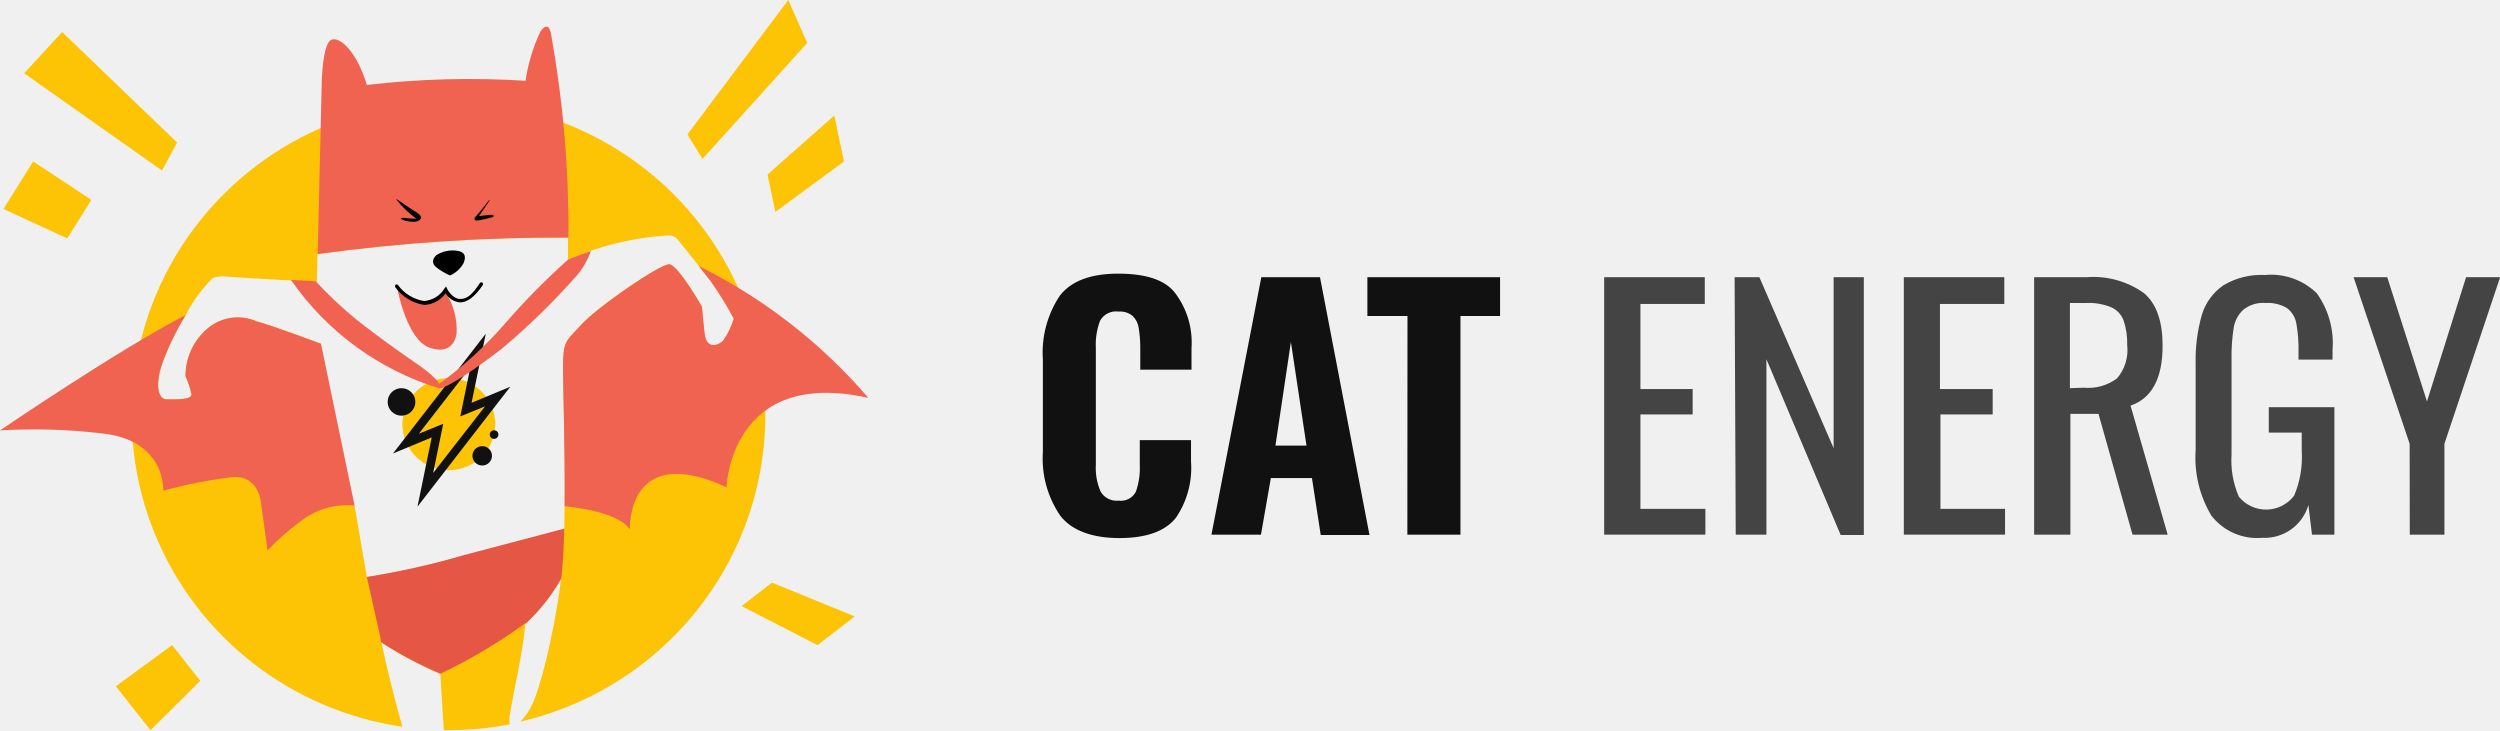
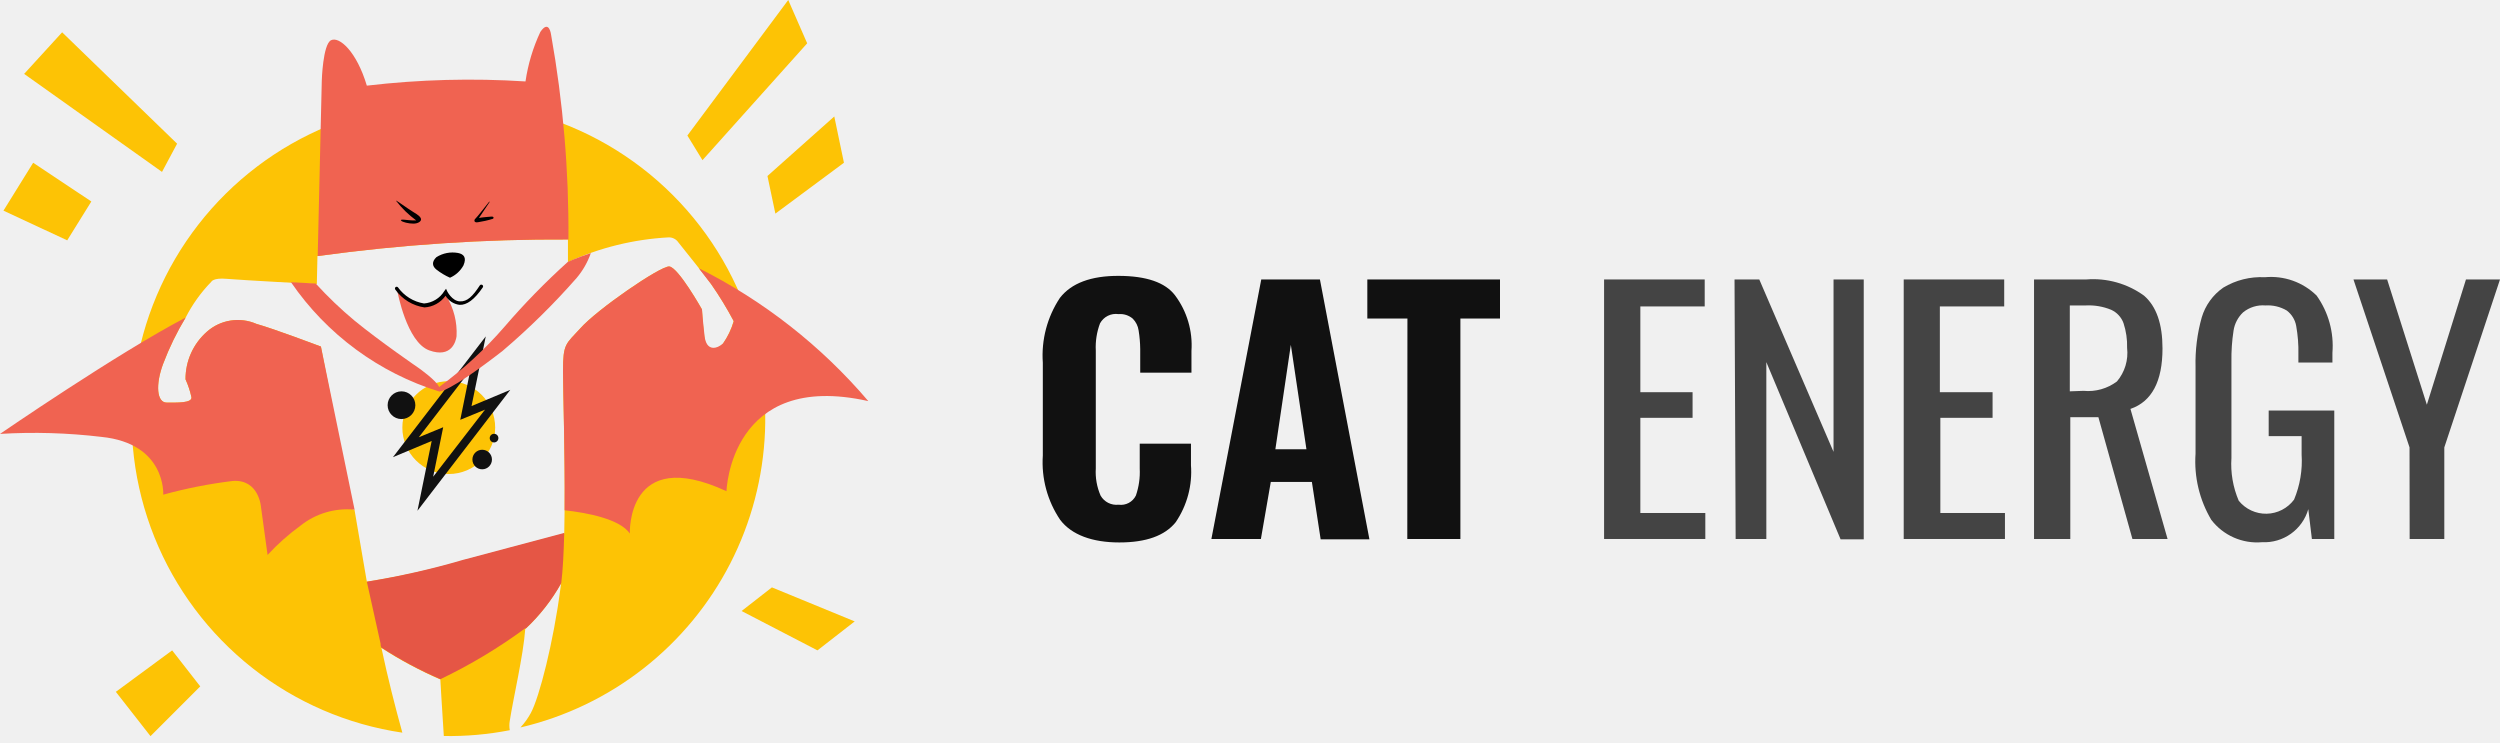
- <svg xmlns="http://www.w3.org/2000/svg" width="202" height="59" viewBox="0 0 202 59" fill="none">
+ <svg xmlns="http://www.w3.org/2000/svg" width="202" height="60" viewBox="0 0 202 60" fill="none">
  <g clip-path="url(#clip0)">
-     <path d="M59.883 23.806C58.158 19.709 55.382 16.132 51.83 13.431C48.278 10.729 44.074 8.999 39.637 8.411C35.201 7.823 30.686 8.399 26.544 10.081C22.402 11.763 18.776 14.492 16.029 17.997C13.281 21.502 11.508 25.66 10.885 30.056C10.262 34.453 10.812 38.934 12.479 43.054C14.147 47.175 16.874 50.789 20.389 53.538C23.903 56.287 28.083 58.075 32.511 58.722C31.931 56.649 31.341 54.358 30.821 51.928C32.334 52.901 33.926 53.747 35.581 54.457C35.581 54.457 35.701 56.599 35.861 58.99C37.65 59.021 39.436 58.864 41.192 58.524C41.146 58.275 41.146 58.019 41.192 57.77C41.482 55.915 42.282 52.572 42.442 50.42C43.595 49.35 44.573 48.108 45.342 46.74L45.282 47.176C44.732 51.402 43.582 55.915 42.882 57.165C42.655 57.579 42.376 57.962 42.052 58.306C45.672 57.463 49.064 55.85 51.992 53.578C54.921 51.306 57.317 48.429 59.013 45.147C60.709 41.865 61.666 38.257 61.816 34.572C61.966 30.887 61.306 27.213 59.883 23.806ZM58.412 27.566C57.972 27.992 57.062 28.28 56.912 26.99C56.762 25.701 56.722 24.798 56.722 24.798C56.722 24.798 54.792 21.396 54.072 21.356C53.352 21.317 48.242 24.798 46.892 26.316C45.722 27.596 45.492 27.506 45.492 29.758C45.492 31.454 45.712 37.862 45.592 42.762L37.441 44.915C34.88 45.644 32.274 46.214 29.641 46.621L28.641 40.838H28.501L25.931 27.774C25.931 27.774 22.121 26.346 20.721 25.959C20.063 25.674 19.337 25.581 18.628 25.692C17.92 25.802 17.258 26.112 16.72 26.584C16.172 27.06 15.734 27.647 15.436 28.306C15.137 28.965 14.985 29.68 14.99 30.403C15.202 30.864 15.363 31.346 15.47 31.841C15.52 32.317 14.27 32.267 13.47 32.267C12.67 32.267 12.55 30.839 13.18 29.163C13.672 27.874 14.281 26.632 15 25.453C15.541 24.4 16.239 23.433 17.07 22.586C17.07 22.586 17.21 22.249 18.32 22.348C19.43 22.447 25.601 22.775 25.601 22.775L25.651 20.523C32.358 19.605 39.122 19.16 45.892 19.194C45.892 19.799 45.892 20.404 45.892 21.009C48.456 19.848 51.218 19.175 54.032 19.025C54.183 19.021 54.332 19.055 54.466 19.122C54.601 19.19 54.716 19.289 54.802 19.412C55.142 19.839 57.212 22.388 57.452 22.755C58.125 23.708 58.736 24.702 59.282 25.731C59.095 26.382 58.801 26.999 58.412 27.556V27.566Z" fill="#FDC305" />
-     <path d="M56.463 21.495C56.933 22.09 57.343 22.616 57.463 22.775C58.135 23.728 58.746 24.721 59.293 25.75C59.103 26.381 58.812 26.977 58.433 27.516C57.993 27.943 57.083 28.23 56.933 26.941C56.783 25.651 56.723 24.798 56.723 24.798C56.723 24.798 54.793 21.396 54.073 21.356C53.353 21.317 48.242 24.798 46.892 26.316C45.722 27.596 45.492 27.506 45.492 29.758C45.492 31.246 45.662 36.354 45.622 40.897C47.432 41.096 50.093 41.592 50.893 42.762C50.893 42.762 50.603 35.64 58.703 39.37C58.703 39.37 58.983 29.659 70.163 32.148C66.363 27.722 61.703 24.099 56.463 21.495Z" fill="#F06351" />
-     <path d="M45.932 19.194C45.973 13.697 45.504 8.209 44.532 2.797C44.532 2.797 44.382 1.508 43.662 2.559C43.068 3.816 42.664 5.153 42.462 6.527C38.187 6.255 33.896 6.368 29.642 6.864C28.821 4.136 27.421 2.896 26.751 3.224C26.081 3.551 26.001 6.477 26.001 6.477L25.671 20.523C32.385 19.604 39.155 19.159 45.932 19.194Z" fill="#F06351" />
-     <path d="M45.352 46.74C45.481 45.678 45.551 44.27 45.592 42.712L37.441 44.865C34.881 45.611 32.276 46.197 29.642 46.621L30.752 51.58C30.752 51.69 30.752 51.799 30.822 51.908C32.334 52.881 33.926 53.727 35.581 54.437C38 53.29 40.304 51.919 42.462 50.34V50.4C43.61 49.335 44.584 48.1 45.352 46.74Z" fill="#E55645" />
-     <path d="M32.002 16.089C31.952 15.99 33.002 16.764 33.412 17.002C33.822 17.24 34.022 17.418 34.022 17.587C34.022 17.756 33.762 17.924 33.402 17.924C33.042 17.924 32.482 17.805 32.402 17.666C32.322 17.527 33.002 17.666 33.342 17.666H33.632C33.016 17.22 32.467 16.689 32.002 16.089Z" fill="black" />
-     <path d="M39.502 16.198C39.502 16.198 38.502 17.468 38.412 17.527C38.322 17.587 38.242 17.865 38.602 17.815C39.015 17.754 39.423 17.661 39.822 17.537C39.932 17.478 39.892 17.339 39.702 17.359C39.512 17.379 39.022 17.408 38.702 17.468L39.552 16.208C39.552 16.208 39.582 16.089 39.502 16.198Z" fill="black" />
-     <path d="M36.362 22.259C36.825 22.056 37.208 21.708 37.452 21.267C37.732 20.612 37.452 20.364 37.012 20.275C36.406 20.166 35.782 20.286 35.262 20.612C34.872 20.979 34.922 21.336 35.262 21.604C35.599 21.867 35.969 22.087 36.362 22.259Z" fill="black" />
-     <path d="M36.002 23.509C35.887 23.734 35.731 23.936 35.542 24.104C35.257 24.331 34.907 24.463 34.542 24.481C33.991 24.534 33.441 24.378 33.002 24.044C32.8 23.927 32.621 23.776 32.472 23.598C32.371 23.49 32.249 23.405 32.112 23.35C32.112 23.35 32.862 27.427 34.682 28.081C36.502 28.736 36.842 27.328 36.892 26.951C36.953 25.822 36.667 24.701 36.072 23.737C36.072 23.439 36.052 23.638 36.002 23.509Z" fill="#F06351" />
-     <path d="M34.301 24.64C33.834 24.573 33.384 24.413 32.98 24.169C32.576 23.925 32.226 23.603 31.951 23.221C31.927 23.194 31.913 23.159 31.913 23.122C31.913 23.085 31.927 23.05 31.951 23.023C31.965 23.009 31.98 22.999 31.997 22.992C32.014 22.985 32.033 22.981 32.051 22.981C32.07 22.981 32.089 22.985 32.106 22.992C32.123 22.999 32.139 23.009 32.151 23.023C32.399 23.367 32.713 23.659 33.075 23.882C33.437 24.105 33.841 24.255 34.261 24.322C34.594 24.297 34.917 24.194 35.202 24.022C35.487 23.849 35.727 23.612 35.901 23.33L36.041 23.142L36.142 23.36C36.142 23.36 36.522 24.114 37.142 24.154C37.761 24.193 38.202 23.737 38.772 22.874C38.793 22.842 38.826 22.82 38.863 22.813C38.901 22.805 38.94 22.813 38.971 22.834C39.003 22.855 39.025 22.888 39.033 22.925C39.04 22.962 39.033 23.001 39.011 23.033C38.345 24.005 37.715 24.471 37.121 24.431C36.892 24.401 36.673 24.32 36.479 24.195C36.285 24.07 36.122 23.903 36.002 23.707C35.806 23.978 35.552 24.202 35.258 24.364C34.964 24.525 34.637 24.619 34.301 24.64Z" fill="black" />
-     <path d="M36.262 37.991C38.333 37.991 40.012 36.325 40.012 34.271C40.012 32.217 38.333 30.552 36.262 30.552C34.191 30.552 32.512 32.217 32.512 34.271C32.512 36.325 34.191 37.991 36.262 37.991Z" fill="#FDC305" />
-     <path d="M41.232 31.246L38.102 32.545L39.252 26.961L31.752 36.642L34.882 35.342L33.732 40.937L41.232 31.246ZM33.842 35.045L38.002 29.678L37.192 33.646L39.192 32.833L35.002 38.209L35.812 34.241L33.842 35.045Z" fill="#111111" />
-     <path d="M32.441 33.587C33.06 33.587 33.562 33.089 33.562 32.476C33.562 31.862 33.06 31.365 32.441 31.365C31.823 31.365 31.322 31.862 31.322 32.476C31.322 33.089 31.823 33.587 32.441 33.587Z" fill="#111111" />
-     <path d="M38.962 37.614C39.398 37.614 39.752 37.263 39.752 36.83C39.752 36.398 39.398 36.047 38.962 36.047C38.526 36.047 38.172 36.398 38.172 36.83C38.172 37.263 38.526 37.614 38.962 37.614Z" fill="#111111" />
-     <path d="M39.922 35.462C40.115 35.462 40.272 35.306 40.272 35.114C40.272 34.923 40.115 34.767 39.922 34.767C39.729 34.767 39.572 34.923 39.572 35.114C39.572 35.306 39.729 35.462 39.922 35.462Z" fill="#111111" />
-     <path d="M45.882 20.989C44.077 22.603 42.377 24.329 40.792 26.157C39.213 27.972 37.432 29.602 35.482 31.018C35.262 30.492 33.852 29.51 33.852 29.51C33.852 29.51 30.712 27.377 28.651 25.701C27.538 24.781 26.489 23.787 25.511 22.725L23.511 22.616C26.398 26.799 30.628 29.89 35.512 31.385C36.372 31.246 38.792 29.53 40.602 28.131C42.743 26.325 44.749 24.365 46.602 22.269C47.1 21.682 47.487 21.009 47.742 20.285C46.602 20.662 45.882 20.989 45.882 20.989Z" fill="#F06351" />
-     <path d="M65.223 3.472L56.763 12.836L55.543 10.862L63.693 0L65.223 3.472Z" fill="#FDC305" />
-     <path d="M62.653 17.121L68.193 13.044L67.413 9.334L62.013 14.105L62.653 17.121Z" fill="#FDC305" />
-     <path d="M59.923 48.972L66.053 52.126L69.063 49.805L62.373 47.077L59.923 48.972Z" fill="#FDC305" />
-     <path d="M1.95 5.922L5.02 2.589L14.31 11.516L13.09 13.778L1.95 5.922Z" fill="#FDC305" />
-     <path d="M7.38 16.149L2.68 13.044L0.28 16.883L5.43 19.263L7.38 16.149Z" fill="#FDC305" />
-     <path d="M13.91 52.126L9.36 55.449L12.16 59L16.18 55.012L13.91 52.126Z" fill="#FDC305" />
-     <path d="M25.931 27.774C25.931 27.774 22.121 26.346 20.721 25.959C20.064 25.674 19.338 25.581 18.629 25.692C17.92 25.802 17.258 26.112 16.721 26.584C16.173 27.06 15.735 27.647 15.436 28.306C15.137 28.965 14.986 29.68 14.991 30.403C15.202 30.864 15.363 31.346 15.471 31.841C15.521 32.317 14.271 32.267 13.471 32.267C12.671 32.267 12.551 30.839 13.181 29.163C13.672 27.874 14.281 26.632 15.001 25.453C9.55 28.27 0 34.777 0 34.777C2.732 34.614 5.473 34.693 8.19 35.015C13.441 35.541 13.191 39.648 13.191 39.648C15.037 39.142 16.919 38.775 18.821 38.546C20.941 38.408 21.091 40.649 21.091 40.649L21.621 44.478C22.426 43.614 23.313 42.831 24.271 42.137C25.506 41.157 27.078 40.694 28.651 40.848L25.931 27.774Z" fill="#F06351" />
-     <path d="M85.664 41.661C84.634 40.147 84.141 38.336 84.264 36.513V29.073C84.134 27.237 84.619 25.41 85.644 23.876C86.571 22.692 88.154 22.104 90.394 22.11C92.634 22.117 94.151 22.636 94.944 23.667C95.912 24.946 96.384 26.526 96.274 28.121V29.867H92.134V27.972C92.129 27.474 92.085 26.977 92.004 26.485C91.954 26.128 91.789 25.798 91.534 25.542C91.377 25.408 91.194 25.307 90.996 25.244C90.799 25.181 90.591 25.157 90.384 25.175C90.087 25.131 89.784 25.179 89.516 25.312C89.247 25.445 89.027 25.657 88.884 25.919C88.621 26.616 88.505 27.358 88.544 28.101V37.544C88.499 38.292 88.632 39.04 88.934 39.727C89.079 39.974 89.293 40.175 89.55 40.304C89.808 40.432 90.098 40.483 90.384 40.451C90.666 40.49 90.953 40.441 91.204 40.309C91.456 40.177 91.659 39.97 91.784 39.717C92.026 39.019 92.131 38.282 92.094 37.544V35.561H96.234V37.277C96.356 38.895 95.923 40.507 95.004 41.849C94.124 42.941 92.604 43.476 90.444 43.476C88.284 43.476 86.594 42.881 85.664 41.661Z" fill="#111111" />
-     <path d="M101.915 22.398H106.655L110.655 43.228H106.715L106.005 38.626H102.685L101.885 43.199H97.885L101.915 22.398ZM105.565 36.007L104.305 27.635L103.055 36.007H105.565Z" fill="#111111" />
-     <path d="M113.725 25.532H110.485V22.398H121.205V25.532H118.005V43.199H113.715L113.725 25.532Z" fill="#111111" />
-     <path d="M129.616 22.398H137.746V24.56H132.546V31.434H136.766V33.487H132.546V41.115H137.796V43.199H129.616V22.398Z" fill="#444444" />
-     <path d="M140.157 22.398H142.157L148.157 36.215V22.398H150.597V43.228H148.727L142.727 29.024V43.199H140.247L140.157 22.398Z" fill="#444444" />
-     <path d="M153.828 22.398H161.948V24.56H156.748V31.434H161.008V33.487H156.788V41.115H162.008V43.199H153.828V22.398Z" fill="#444444" />
-     <path d="M164.358 22.398H168.578C170.241 22.265 171.897 22.726 173.248 23.697C174.248 24.56 174.738 25.969 174.738 27.923C174.738 30.568 173.875 32.185 172.148 32.773L175.148 43.199H172.308L169.558 33.438H167.288V43.199H164.358V22.398ZM168.358 31.325C169.322 31.418 170.285 31.149 171.058 30.571C171.372 30.202 171.607 29.774 171.748 29.311C171.889 28.849 171.933 28.363 171.878 27.883C171.898 27.21 171.8 26.539 171.588 25.899C171.502 25.663 171.369 25.447 171.198 25.263C171.026 25.079 170.819 24.931 170.588 24.828C169.939 24.564 169.239 24.445 168.538 24.481H167.248V31.365L168.358 31.325Z" fill="#444444" />
-     <path d="M178.679 41.661C177.723 40.061 177.28 38.21 177.409 36.354V29.411C177.374 28.071 177.543 26.733 177.909 25.443C178.198 24.473 178.811 23.63 179.649 23.052C180.66 22.448 181.83 22.158 183.009 22.219C183.771 22.147 184.54 22.241 185.262 22.495C185.984 22.749 186.642 23.155 187.189 23.687C188.148 25.02 188.602 26.647 188.469 28.28V29.054H185.719V28.409C185.738 27.638 185.677 26.867 185.539 26.108C185.448 25.621 185.177 25.186 184.779 24.887C184.26 24.584 183.66 24.442 183.059 24.481C182.406 24.425 181.756 24.625 181.249 25.036C180.834 25.427 180.563 25.944 180.479 26.504C180.352 27.322 180.295 28.148 180.309 28.974V36.701C180.229 37.876 180.432 39.052 180.899 40.133C181.17 40.466 181.515 40.733 181.906 40.913C182.297 41.094 182.725 41.183 183.156 41.174C183.587 41.166 184.011 41.059 184.394 40.864C184.778 40.668 185.111 40.387 185.369 40.044C185.851 38.9 186.059 37.661 185.979 36.424V34.956H183.319V32.902H188.619V43.199H186.809L186.519 40.808C186.29 41.602 185.796 42.296 185.119 42.777C184.442 43.258 183.621 43.497 182.789 43.456C182.007 43.525 181.22 43.396 180.501 43.082C179.783 42.768 179.156 42.279 178.679 41.661Z" fill="#444444" />
-     <path d="M194.699 35.858L190.169 22.398H192.889L196.099 32.436L199.259 22.398H202.009L197.509 35.858V43.199H194.709L194.699 35.858Z" fill="#444444" />
+     <path d="M59.88 24C58.156 19.869 55.38 16.263 51.828 13.54C48.276 10.817 44.072 9.072 39.636 8.479C35.2 7.887 30.685 8.467 26.543 10.163C22.401 11.859 18.776 14.61 16.028 18.144C13.281 21.677 11.508 25.869 10.885 30.301C10.262 34.733 10.812 39.251 12.479 43.405C14.147 47.558 16.874 51.202 20.388 53.974C23.903 56.745 28.082 58.547 32.51 59.2C31.93 57.11 31.34 54.8 30.82 52.35C32.333 53.331 33.925 54.184 35.58 54.9C35.58 54.9 35.7 57.06 35.86 59.47C37.648 59.501 39.435 59.343 41.19 59C41.145 58.749 41.145 58.491 41.19 58.24C41.48 56.37 42.28 53 42.44 50.83C43.593 49.751 44.572 48.5 45.34 47.12L45.28 47.56C44.73 51.82 43.58 56.37 42.88 57.63C42.653 58.047 42.374 58.434 42.05 58.78C45.67 57.931 49.062 56.305 51.99 54.014C54.919 51.723 57.315 48.823 59.011 45.515C60.707 42.206 61.663 38.568 61.813 34.853C61.963 31.138 61.304 27.435 59.88 24ZM58.41 27.79C57.97 28.22 57.06 28.51 56.91 27.21C56.76 25.91 56.72 25 56.72 25C56.72 25 54.79 21.57 54.07 21.53C53.35 21.49 48.24 25 46.89 26.53C45.72 27.82 45.49 27.73 45.49 30C45.49 31.71 45.71 38.17 45.59 43.11L37.44 45.28C34.878 46.015 32.273 46.59 29.64 47L28.64 41.17H28.5L25.93 28C25.93 28 22.12 26.56 20.72 26.17C20.063 25.882 19.337 25.789 18.628 25.901C17.919 26.012 17.257 26.324 16.72 26.8C16.172 27.28 15.734 27.872 15.435 28.536C15.137 29.201 14.985 29.922 14.99 30.65C15.201 31.115 15.362 31.601 15.47 32.1C15.52 32.58 14.27 32.53 13.47 32.53C12.67 32.53 12.55 31.09 13.18 29.4C13.672 28.101 14.281 26.849 15 25.66C15.541 24.598 16.239 23.624 17.07 22.77C17.07 22.77 17.21 22.43 18.32 22.53C19.43 22.63 25.6 22.96 25.6 22.96L25.65 20.69C32.356 19.764 39.12 19.316 45.89 19.35C45.89 19.96 45.89 20.57 45.89 21.18C48.454 20.01 51.215 19.331 54.03 19.18C54.181 19.176 54.33 19.21 54.464 19.278C54.599 19.346 54.714 19.446 54.8 19.57C55.14 20 57.21 22.57 57.45 22.94C58.122 23.901 58.733 24.903 59.28 25.94C59.093 26.597 58.799 27.218 58.41 27.78V27.79Z" fill="#FDC305" />
+     <path d="M56.46 21.67C56.93 22.27 57.34 22.8 57.46 22.96C58.132 23.921 58.743 24.923 59.29 25.96C59.1 26.595 58.809 27.196 58.43 27.74C57.99 28.17 57.08 28.46 56.93 27.16C56.78 25.86 56.72 25 56.72 25C56.72 25 54.79 21.57 54.07 21.53C53.35 21.49 48.24 25 46.89 26.53C45.72 27.82 45.49 27.73 45.49 30C45.49 31.5 45.66 36.65 45.62 41.23C47.43 41.43 50.09 41.93 50.89 43.11C50.89 43.11 50.6 35.93 58.7 39.69C58.7 39.69 58.98 29.9 70.16 32.41C66.359 27.948 61.7 24.296 56.46 21.67Z" fill="#F06351" />
+     <path d="M45.93 19.35C45.971 13.809 45.502 8.275 44.53 2.82C44.53 2.82 44.38 1.52 43.66 2.58C43.066 3.847 42.662 5.195 42.46 6.58C38.185 6.306 33.894 6.42 29.64 6.92C28.82 4.17 27.42 2.92 26.75 3.25C26.08 3.58 26 6.53 26 6.53L25.67 20.69C32.383 19.763 39.154 19.315 45.93 19.35Z" fill="#F06351" />
+     <path d="M45.35 47.12C45.48 46.05 45.55 44.63 45.59 43.06L37.44 45.23C34.88 45.982 32.274 46.573 29.64 47L30.75 52C30.75 52.11 30.75 52.22 30.82 52.33C32.333 53.311 33.925 54.164 35.58 54.88C37.999 53.724 40.302 52.341 42.46 50.75V50.81C43.608 49.737 44.583 48.492 45.35 47.12Z" fill="#E55645" />
+     <path d="M32 16.22C31.95 16.12 33 16.9 33.41 17.14C33.82 17.38 34.02 17.56 34.02 17.73C34.02 17.9 33.76 18.07 33.4 18.07C33.04 18.07 32.48 17.95 32.4 17.81C32.32 17.67 33 17.81 33.34 17.81H33.63C33.014 17.36 32.466 16.824 32 16.22Z" fill="black" />
+     <path d="M39.5 16.33C39.5 16.33 38.5 17.61 38.41 17.67C38.32 17.73 38.24 18.01 38.6 17.96C39.013 17.898 39.421 17.805 39.82 17.68C39.93 17.62 39.89 17.48 39.7 17.5C39.51 17.52 39.02 17.55 38.7 17.61L39.55 16.34C39.55 16.34 39.58 16.22 39.5 16.33Z" fill="black" />
+     <path d="M36.36 22.44C36.824 22.236 37.207 21.884 37.45 21.44C37.73 20.78 37.45 20.53 37.01 20.44C36.405 20.33 35.78 20.451 35.26 20.78C34.87 21.15 34.92 21.51 35.26 21.78C35.598 22.045 35.967 22.267 36.36 22.44Z" fill="black" />
+     <path d="M36 23.7C35.885 23.927 35.729 24.13 35.54 24.3C35.255 24.529 34.905 24.662 34.54 24.68C33.989 24.734 33.439 24.577 33 24.24C32.798 24.122 32.619 23.97 32.47 23.79C32.37 23.681 32.247 23.596 32.11 23.54C32.11 23.54 32.86 27.65 34.68 28.31C36.5 28.97 36.84 27.55 36.89 27.17C36.951 26.032 36.665 24.902 36.07 23.93C36.07 23.63 36.05 23.83 36 23.7Z" fill="#F06351" />
+     <path d="M34.3 24.84C33.832 24.773 33.383 24.611 32.979 24.366C32.575 24.12 32.225 23.795 31.95 23.41C31.925 23.383 31.912 23.347 31.912 23.31C31.912 23.273 31.925 23.238 31.95 23.21C31.963 23.197 31.979 23.186 31.996 23.179C32.013 23.172 32.031 23.168 32.05 23.168C32.069 23.168 32.087 23.172 32.104 23.179C32.121 23.186 32.137 23.197 32.15 23.21C32.398 23.557 32.712 23.852 33.074 24.077C33.436 24.302 33.839 24.452 34.26 24.52C34.593 24.495 34.915 24.391 35.2 24.217C35.486 24.044 35.725 23.805 35.9 23.52L36.04 23.33L36.14 23.55C36.14 23.55 36.52 24.31 37.14 24.35C37.76 24.39 38.2 23.93 38.77 23.06C38.791 23.028 38.824 23.006 38.862 22.999C38.899 22.991 38.938 22.999 38.97 23.02C39.002 23.041 39.024 23.074 39.032 23.112C39.039 23.149 39.031 23.188 39.01 23.22C38.343 24.2 37.713 24.67 37.12 24.63C36.891 24.6 36.671 24.518 36.477 24.392C36.283 24.266 36.12 24.098 36 23.9C35.804 24.173 35.55 24.399 35.256 24.562C34.962 24.725 34.636 24.82 34.3 24.84Z" fill="black" />
+     <path d="M36.26 38.3C38.331 38.3 40.01 36.621 40.01 34.55C40.01 32.479 38.331 30.8 36.26 30.8C34.189 30.8 32.51 32.479 32.51 34.55C32.51 36.621 34.189 38.3 36.26 38.3Z" fill="#FDC305" />
+     <path d="M41.23 31.5L38.1 32.81L39.25 27.18L31.75 36.94L34.88 35.63L33.73 41.27L41.23 31.5ZM33.84 35.33L38 29.92L37.19 33.92L39.19 33.1L35 38.52L35.81 34.52L33.84 35.33Z" fill="#111111" />
+     <path d="M32.44 33.86C33.059 33.86 33.56 33.359 33.56 32.74C33.56 32.121 33.059 31.62 32.44 31.62C31.821 31.62 31.32 32.121 31.32 32.74C31.32 33.359 31.821 33.86 32.44 33.86Z" fill="#111111" />
+     <path d="M38.96 37.92C39.396 37.92 39.75 37.566 39.75 37.13C39.75 36.694 39.396 36.34 38.96 36.34C38.524 36.34 38.17 36.694 38.17 37.13C38.17 37.566 38.524 37.92 38.96 37.92Z" fill="#111111" />
+     <path d="M39.92 35.75C40.113 35.75 40.27 35.593 40.27 35.4C40.27 35.207 40.113 35.05 39.92 35.05C39.727 35.05 39.57 35.207 39.57 35.4C39.57 35.593 39.727 35.75 39.92 35.75Z" fill="#111111" />
+     <path d="M45.88 21.16C44.075 22.787 42.375 24.527 40.79 26.37C39.211 28.199 37.43 29.843 35.48 31.27C35.26 30.74 33.85 29.75 33.85 29.75C33.85 29.75 30.71 27.6 28.65 25.91C27.536 24.983 26.487 23.98 25.51 22.91L23.51 22.8C26.397 27.017 30.627 30.133 35.51 31.64C36.37 31.5 38.79 29.77 40.6 28.36C42.741 26.539 44.747 24.564 46.6 22.45C47.098 21.858 47.484 21.18 47.74 20.45C46.6 20.83 45.88 21.16 45.88 21.16Z" fill="#F06351" />
+     <path d="M65.22 3.5L56.76 12.94L55.54 10.95L63.69 0L65.22 3.5Z" fill="#FDC305" />
+     <path d="M62.65 17.26L68.19 13.15L67.41 9.41L62.01 14.22L62.65 17.26Z" fill="#FDC305" />
+     <path d="M59.92 49.37L66.05 52.55L69.06 50.21L62.37 47.46L59.92 49.37Z" fill="#FDC305" />
+     <path d="M1.95 5.97L5.02 2.61L14.31 11.61L13.09 13.89L1.95 5.97Z" fill="#FDC305" />
+     <path d="M7.38 16.28L2.68 13.15L0.28 17.02L5.43 19.42L7.38 16.28Z" fill="#FDC305" />
+     <path d="M13.91 52.55L9.36 55.9L12.16 59.48L16.18 55.46L13.91 52.55Z" fill="#FDC305" />
+     <path d="M25.93 28C25.93 28 22.12 26.56 20.72 26.17C20.063 25.882 19.337 25.789 18.628 25.901C17.919 26.012 17.257 26.324 16.72 26.8C16.172 27.28 15.734 27.872 15.435 28.536C15.137 29.201 14.985 29.922 14.99 30.65C15.201 31.115 15.362 31.601 15.47 32.1C15.52 32.58 14.27 32.53 13.47 32.53C12.67 32.53 12.55 31.09 13.18 29.4C13.671 28.101 14.281 26.849 15 25.66C9.55 28.5 0 35.06 0 35.06C2.732 34.895 5.473 34.976 8.19 35.3C13.44 35.83 13.19 39.97 13.19 39.97C15.037 39.461 16.918 39.09 18.82 38.86C20.94 38.72 21.09 40.98 21.09 40.98L21.62 44.84C22.425 43.969 23.312 43.179 24.27 42.48C25.505 41.492 27.076 41.025 28.65 41.18L25.93 28Z" fill="#F06351" />
+     <path d="M85.66 42C84.63 40.474 84.137 38.648 84.26 36.81V29.31C84.13 27.459 84.615 25.617 85.64 24.07C86.567 22.877 88.15 22.283 90.39 22.29C92.63 22.297 94.147 22.82 94.94 23.86C95.907 25.149 96.379 26.742 96.27 28.35V30.11H92.13V28.2C92.124 27.697 92.081 27.196 92 26.7C91.95 26.341 91.785 26.008 91.53 25.75C91.373 25.615 91.19 25.513 90.992 25.449C90.795 25.386 90.587 25.362 90.38 25.38C90.083 25.336 89.78 25.384 89.511 25.518C89.243 25.652 89.023 25.866 88.88 26.13C88.617 26.832 88.501 27.581 88.54 28.33V37.85C88.494 38.604 88.628 39.358 88.93 40.05C89.074 40.3 89.288 40.502 89.546 40.632C89.803 40.761 90.093 40.813 90.38 40.78C90.662 40.82 90.948 40.77 91.2 40.637C91.451 40.504 91.654 40.295 91.78 40.04C92.022 39.336 92.127 38.593 92.09 37.85V35.85H96.23V37.58C96.352 39.211 95.918 40.836 95 42.19C94.12 43.29 92.6 43.83 90.44 43.83C88.28 43.83 86.59 43.23 85.66 42Z" fill="#111111" />
+     <path d="M101.91 22.58H106.65L110.65 43.58H106.71L106 38.94H102.68L101.88 43.55H97.88L101.91 22.58ZM105.56 36.3L104.3 27.86L103.05 36.3H105.56Z" fill="#111111" />
+     <path d="M113.72 25.74H110.48V22.58H121.2V25.74H118V43.55H113.71L113.72 25.74Z" fill="#111111" />
+     <path d="M129.61 22.58H137.74V24.76H132.54V31.69H136.76V33.76H132.54V41.45H137.79V43.55H129.61V22.58Z" fill="#444444" />
+     <path d="M140.15 22.58H142.15L148.15 36.51V22.58H150.59V43.58H148.72L142.72 29.26V43.55H140.24L140.15 22.58Z" fill="#444444" />
+     <path d="M153.82 22.58H161.94V24.76H156.74V31.69H161V33.76H156.78V41.45H162V43.55H153.82V22.58Z" fill="#444444" />
+     <path d="M164.35 22.58H168.57C170.233 22.446 171.889 22.911 173.24 23.89C174.24 24.76 174.73 26.18 174.73 28.15C174.73 30.817 173.867 32.447 172.14 33.04L175.14 43.55H172.3L169.55 33.71H167.28V43.55H164.35V22.58ZM168.35 31.58C169.313 31.673 170.277 31.402 171.05 30.82C171.364 30.448 171.599 30.016 171.74 29.55C171.881 29.084 171.925 28.594 171.87 28.11C171.89 27.432 171.792 26.755 171.58 26.11C171.494 25.872 171.361 25.654 171.189 25.469C171.018 25.283 170.81 25.134 170.58 25.03C169.931 24.764 169.231 24.644 168.53 24.68H167.24V31.62L168.35 31.58Z" fill="#444444" />
+     <path d="M178.67 42C177.714 40.387 177.271 38.521 177.4 36.65V29.65C177.366 28.299 177.534 26.951 177.9 25.65C178.189 24.672 178.803 23.822 179.64 23.24C180.651 22.631 181.821 22.338 183 22.4C183.762 22.328 184.532 22.422 185.254 22.678C185.976 22.934 186.633 23.344 187.18 23.88C188.139 25.224 188.593 26.864 188.46 28.51V29.29H185.71V28.64C185.729 27.863 185.668 27.085 185.53 26.32C185.439 25.83 185.168 25.391 184.77 25.09C184.251 24.784 183.652 24.641 183.05 24.68C182.397 24.624 181.748 24.825 181.24 25.24C180.825 25.634 180.554 26.154 180.47 26.72C180.343 27.544 180.286 28.377 180.3 29.21V37C180.221 38.184 180.423 39.37 180.89 40.46C181.161 40.795 181.506 41.064 181.897 41.246C182.288 41.428 182.716 41.518 183.147 41.509C183.578 41.501 184.002 41.394 184.386 41.196C184.769 40.999 185.102 40.716 185.36 40.37C185.842 39.217 186.051 37.967 185.97 36.72V35.24H183.31V33.17H188.61V43.55H186.8L186.51 41.14C186.281 41.941 185.788 42.64 185.11 43.125C184.433 43.61 183.612 43.851 182.78 43.81C181.998 43.879 181.211 43.749 180.493 43.433C179.774 43.116 179.147 42.623 178.67 42Z" fill="#444444" />
+     <path d="M194.69 36.15L190.16 22.58H192.88L196.09 32.7L199.25 22.58H202L197.5 36.15V43.55H194.7L194.69 36.15Z" fill="#444444" />
  </g>
  <defs>
    <clipPath id="clip0">
-       <rect width="202" height="59" fill="white" />
+       <rect width="201.99" height="59.48" fill="white" />
    </clipPath>
  </defs>
</svg>
